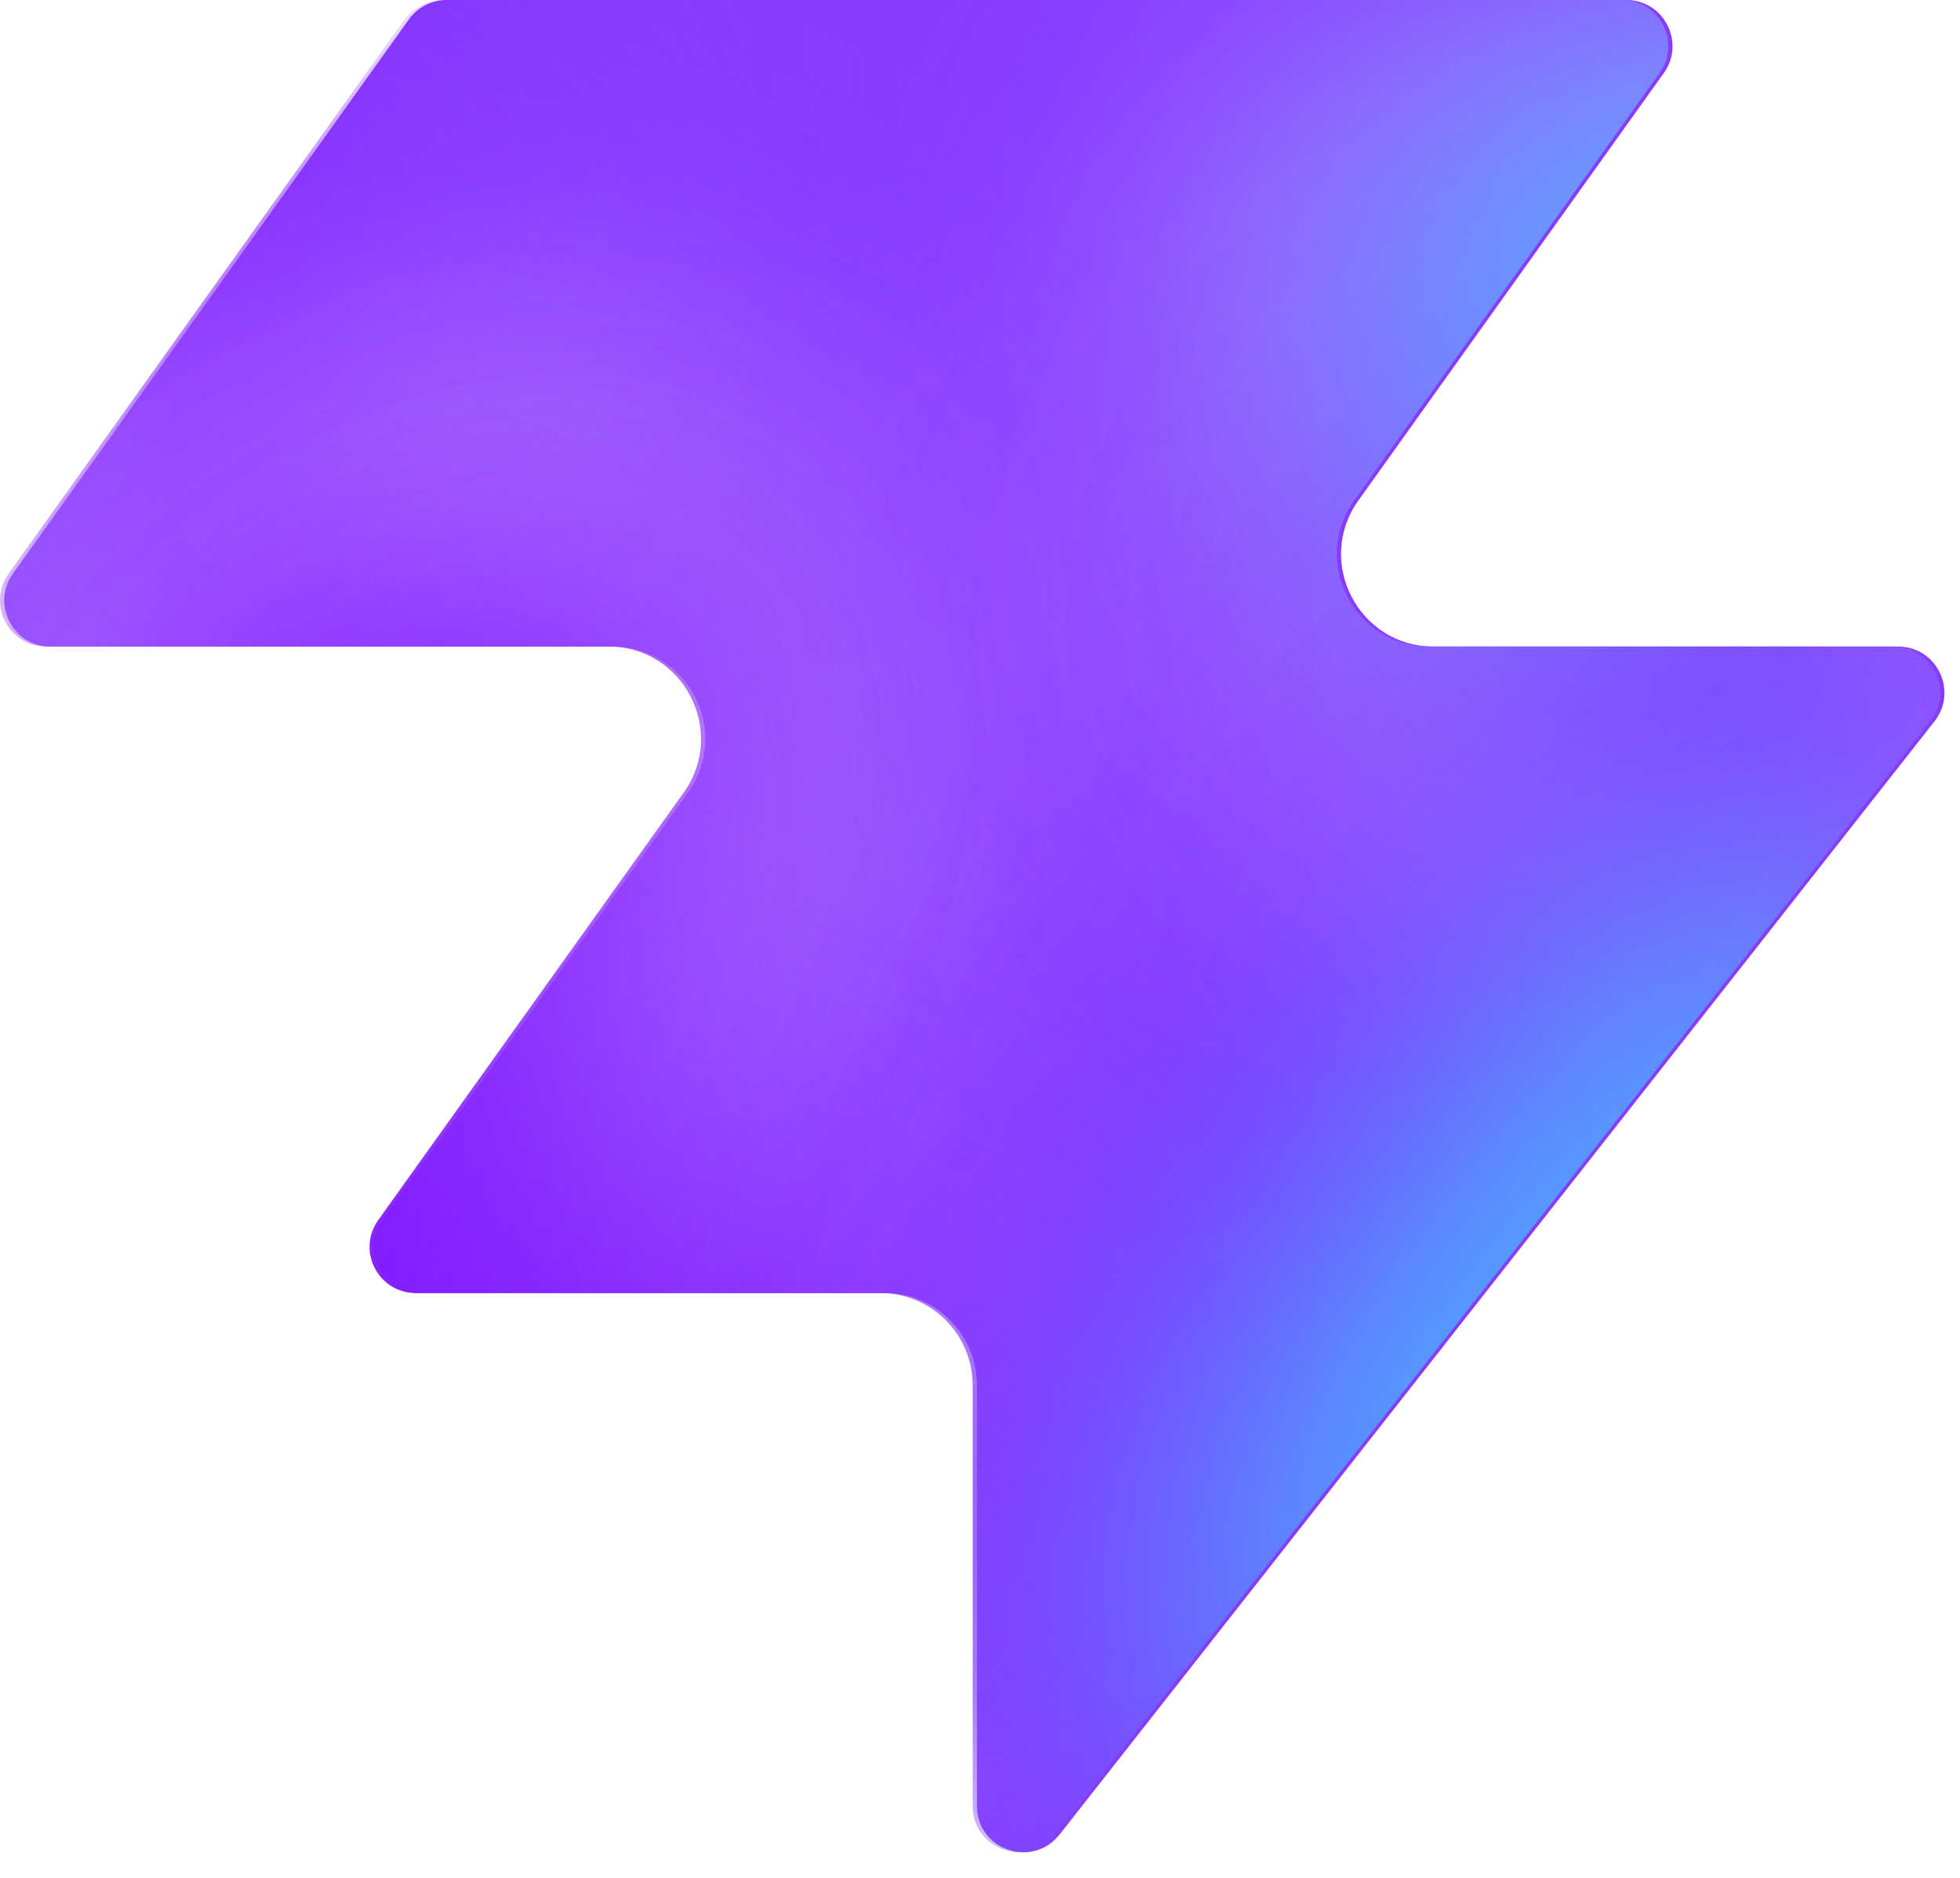
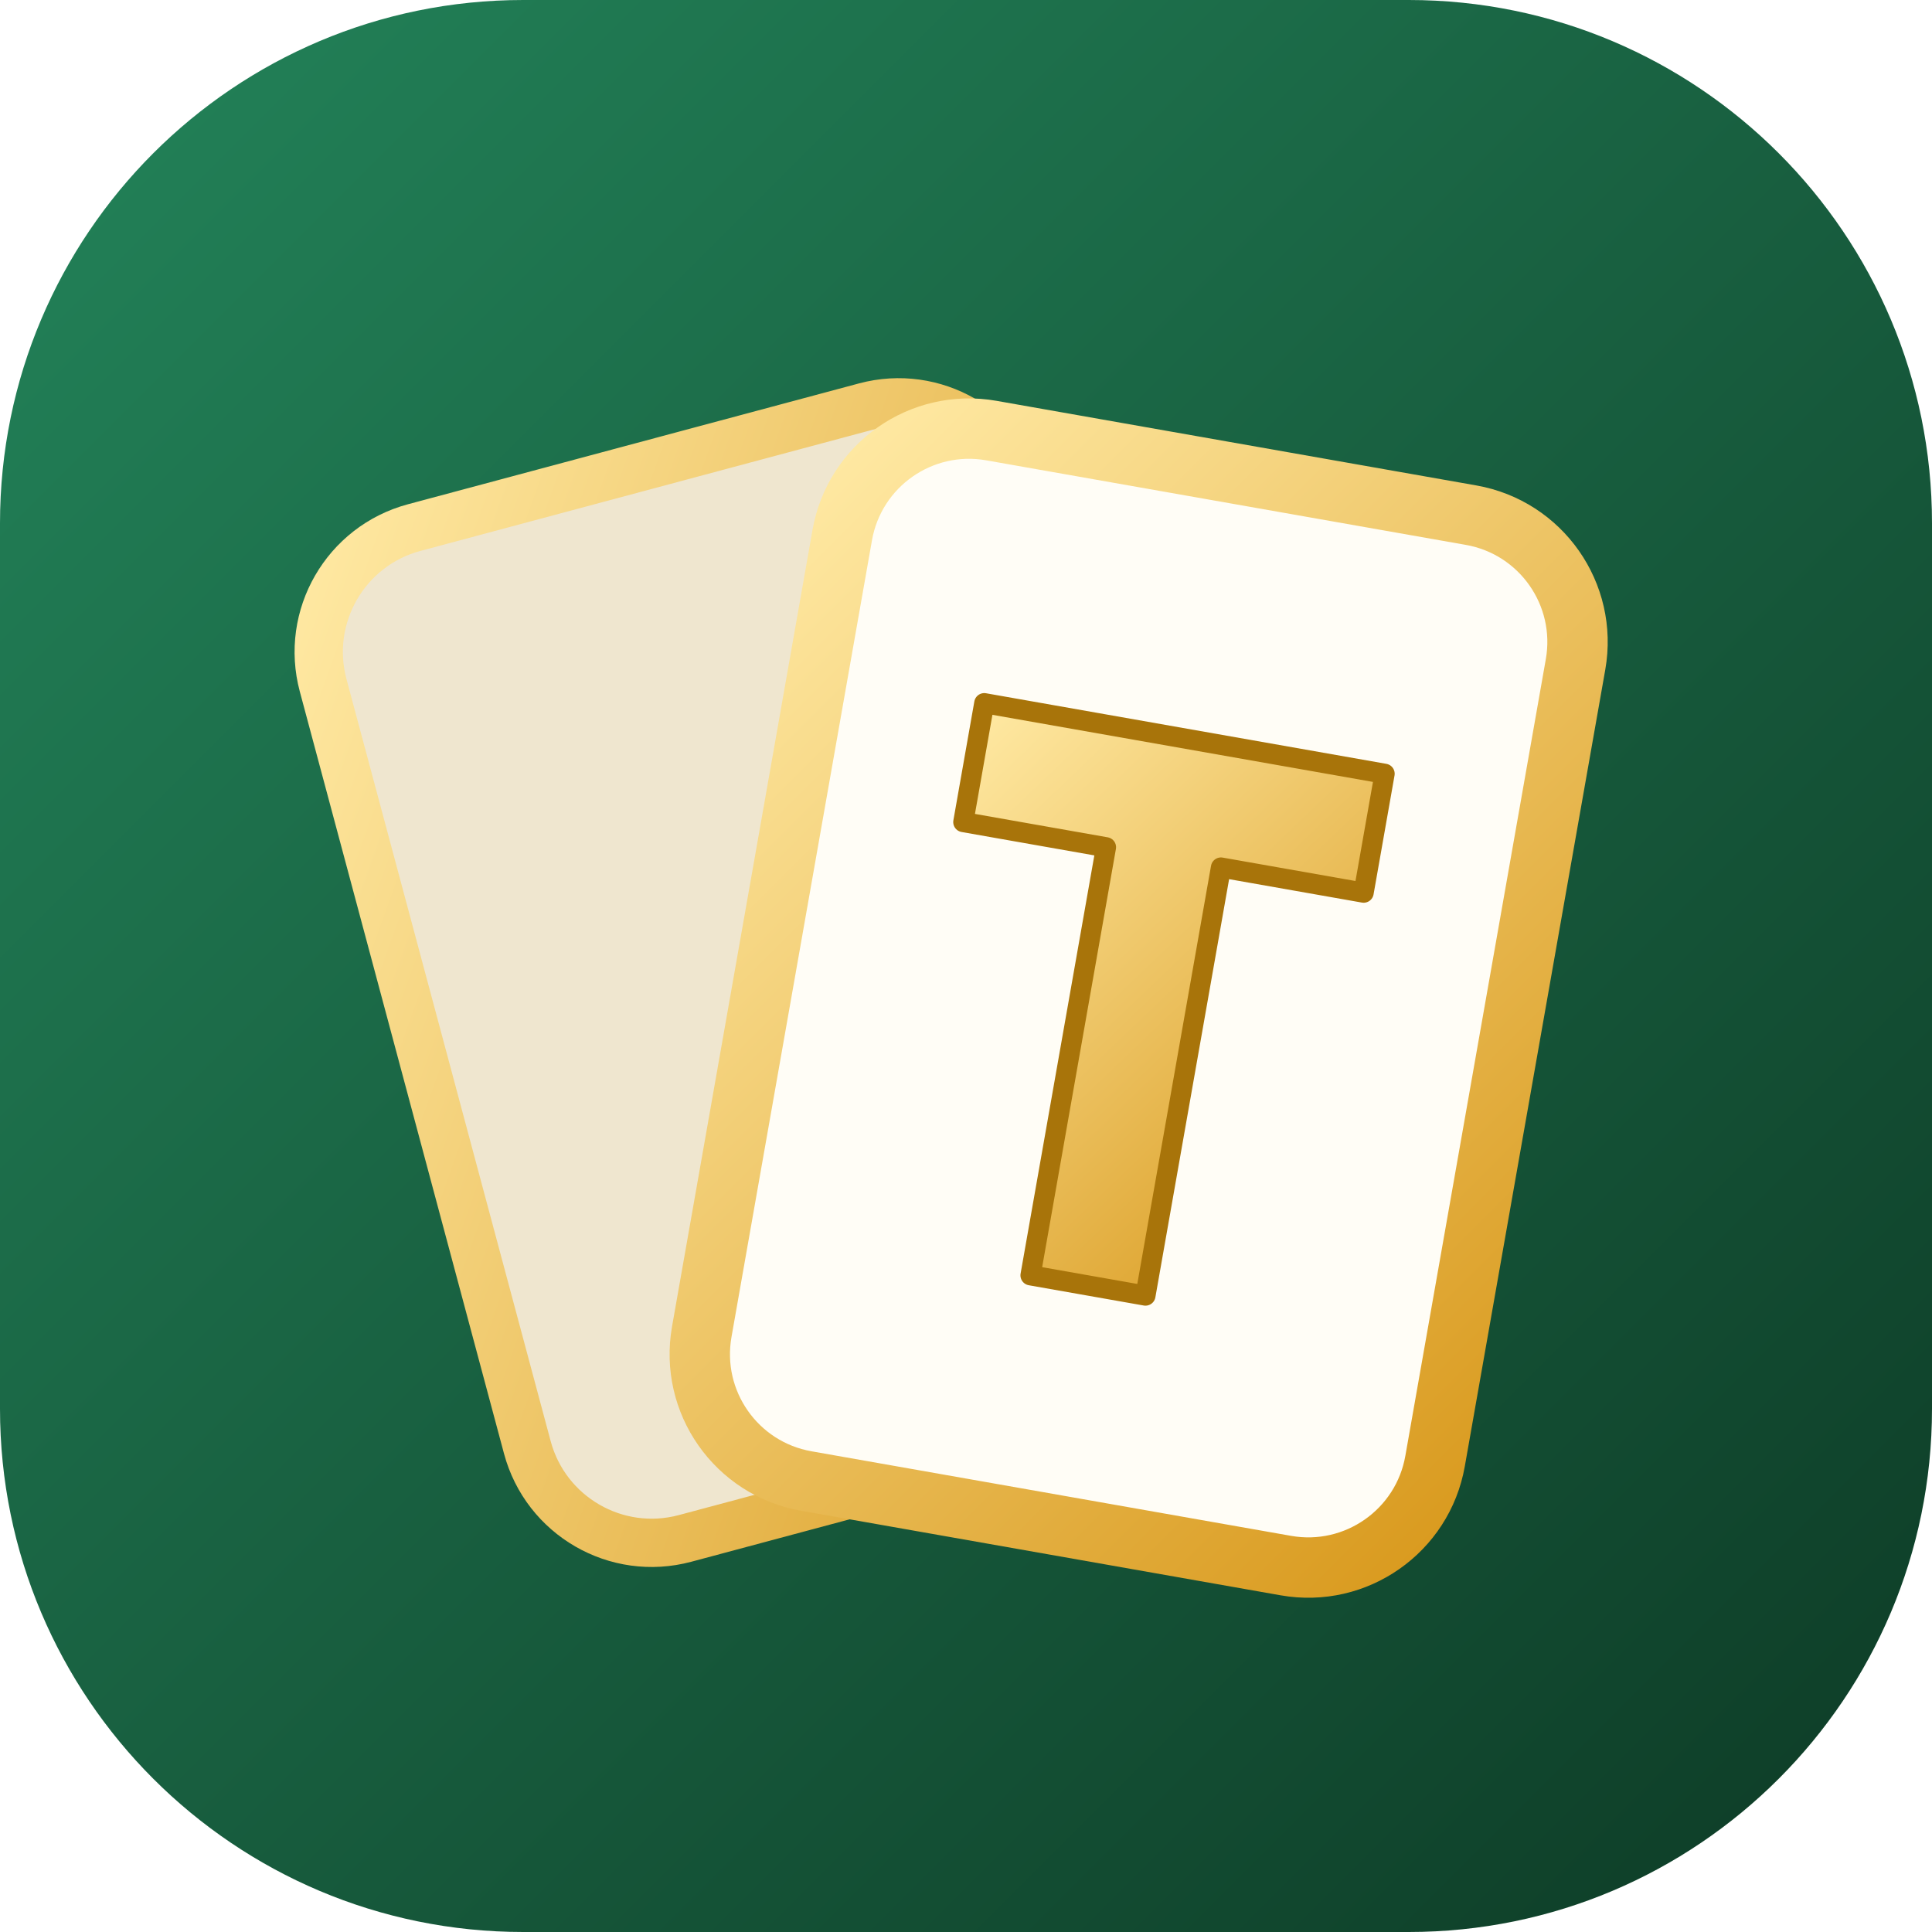
- <svg xmlns="http://www.w3.org/2000/svg" width="48" height="46" fill="none" viewBox="0 0 48 46">
-   <path fill="#863bff" d="M25.946 44.938c-.664.845-2.021.375-2.021-.698V33.937a2.26 2.26 0 0 0-2.262-2.262H10.287c-.92 0-1.456-1.04-.92-1.788l7.48-10.471c1.07-1.497 0-3.578-1.842-3.578H1.237c-.92 0-1.456-1.04-.92-1.788L10.013.474c.214-.297.556-.474.92-.474h28.894c.92 0 1.456 1.04.92 1.788l-7.48 10.471c-1.07 1.498 0 3.579 1.842 3.579h11.377c.943 0 1.473 1.088.89 1.83L25.947 44.94z" style="fill:#863bff;fill:color(display-p3 .525 .23 1);fill-opacity:1" />
-   <mask id="a" width="48" height="46" x="0" y="0" maskUnits="userSpaceOnUse" style="mask-type:alpha">
-     <path fill="#000" d="M25.842 44.938c-.664.844-2.021.375-2.021-.698V33.937a2.26 2.26 0 0 0-2.262-2.262H10.183c-.92 0-1.456-1.04-.92-1.788l7.48-10.471c1.07-1.498 0-3.579-1.842-3.579H1.133c-.92 0-1.456-1.04-.92-1.787L9.91.473c.214-.297.556-.474.92-.474h28.894c.92 0 1.456 1.04.92 1.788l-7.48 10.471c-1.07 1.498 0 3.578 1.842 3.578h11.377c.943 0 1.473 1.088.89 1.832L25.843 44.94z" style="fill:#000;fill-opacity:1" />
-   </mask>
-   <g mask="url(#a)">
-     <g filter="url(#b)">
-       <ellipse cx="5.508" cy="14.704" fill="#ede6ff" rx="5.508" ry="14.704" style="fill:#ede6ff;fill:color(display-p3 .927 .903 1);fill-opacity:1" transform="matrix(.00324 1 1 -.00324 -4.47 31.516)" />
-     </g>
-     <g filter="url(#c)">
-       <ellipse cx="10.399" cy="29.851" fill="#ede6ff" rx="10.399" ry="29.851" style="fill:#ede6ff;fill:color(display-p3 .927 .903 1);fill-opacity:1" transform="matrix(.00324 1 1 -.00324 -39.328 7.883)" />
-     </g>
-     <g filter="url(#d)">
-       <ellipse cx="5.508" cy="30.487" fill="#7e14ff" rx="5.508" ry="30.487" style="fill:#7e14ff;fill:color(display-p3 .492 .077 1);fill-opacity:1" transform="rotate(89.814 -25.913 -14.639)scale(1 -1)" />
-     </g>
-     <g filter="url(#e)">
-       <ellipse cx="5.508" cy="30.599" fill="#7e14ff" rx="5.508" ry="30.599" style="fill:#7e14ff;fill:color(display-p3 .492 .077 1);fill-opacity:1" transform="rotate(89.814 -32.644 -3.334)scale(1 -1)" />
-     </g>
-     <g filter="url(#f)">
-       <ellipse cx="5.508" cy="30.599" fill="#7e14ff" rx="5.508" ry="30.599" style="fill:#7e14ff;fill:color(display-p3 .492 .077 1);fill-opacity:1" transform="matrix(.00324 1 1 -.00324 -34.34 30.47)" />
-     </g>
-     <g filter="url(#g)">
-       <ellipse cx="14.072" cy="22.078" fill="#ede6ff" rx="14.072" ry="22.078" style="fill:#ede6ff;fill:color(display-p3 .927 .903 1);fill-opacity:1" transform="rotate(93.35 24.506 48.493)scale(-1 1)" />
-     </g>
-     <g filter="url(#h)">
-       <ellipse cx="3.47" cy="21.501" fill="#7e14ff" rx="3.47" ry="21.501" style="fill:#7e14ff;fill:color(display-p3 .492 .077 1);fill-opacity:1" transform="rotate(89.009 28.708 47.59)scale(-1 1)" />
-     </g>
-     <g filter="url(#i)">
-       <ellipse cx="3.47" cy="21.501" fill="#7e14ff" rx="3.47" ry="21.501" style="fill:#7e14ff;fill:color(display-p3 .492 .077 1);fill-opacity:1" transform="rotate(89.009 28.708 47.59)scale(-1 1)" />
-     </g>
-     <g filter="url(#j)">
-       <ellipse cx=".387" cy="8.972" fill="#7e14ff" rx="4.407" ry="29.108" style="fill:#7e14ff;fill:color(display-p3 .492 .077 1);fill-opacity:1" transform="rotate(39.51 .387 8.972)" />
-     </g>
-     <g filter="url(#k)">
-       <ellipse cx="47.523" cy="-6.092" fill="#7e14ff" rx="4.407" ry="29.108" style="fill:#7e14ff;fill:color(display-p3 .492 .077 1);fill-opacity:1" transform="rotate(37.892 47.523 -6.092)" />
-     </g>
-     <g filter="url(#l)">
-       <ellipse cx="41.412" cy="6.333" fill="#47bfff" rx="5.971" ry="9.665" style="fill:#47bfff;fill:color(display-p3 .28 .748 1);fill-opacity:1" transform="rotate(37.892 41.412 6.333)" />
-     </g>
-     <g filter="url(#m)">
-       <ellipse cx="-1.879" cy="38.332" fill="#7e14ff" rx="4.407" ry="29.108" style="fill:#7e14ff;fill:color(display-p3 .492 .077 1);fill-opacity:1" transform="rotate(37.892 -1.88 38.332)" />
-     </g>
-     <g filter="url(#n)">
-       <ellipse cx="-1.879" cy="38.332" fill="#7e14ff" rx="4.407" ry="29.108" style="fill:#7e14ff;fill:color(display-p3 .492 .077 1);fill-opacity:1" transform="rotate(37.892 -1.88 38.332)" />
-     </g>
-     <g filter="url(#o)">
-       <ellipse cx="35.651" cy="29.907" fill="#7e14ff" rx="4.407" ry="29.108" style="fill:#7e14ff;fill:color(display-p3 .492 .077 1);fill-opacity:1" transform="rotate(37.892 35.651 29.907)" />
-     </g>
-     <g filter="url(#p)">
-       <ellipse cx="38.418" cy="32.4" fill="#47bfff" rx="5.971" ry="15.297" style="fill:#47bfff;fill:color(display-p3 .28 .748 1);fill-opacity:1" transform="rotate(37.892 38.418 32.4)" />
-     </g>
+ <svg xmlns="http://www.w3.org/2000/svg" viewBox="0 0 48 48">
+   <defs>
+     <linearGradient id="f" x1="0" y1="0" x2="1" y2="1">
+       <stop offset="0" stop-color="#23845a" />
+       <stop offset="1" stop-color="#0d3a25" />
+     </linearGradient>
+     <linearGradient id="o" x1="0" y1="0" x2="1" y2="1">
+       <stop offset="0" stop-color="#ffe9a3" />
+       <stop offset="1" stop-color="#d99a1e" />
+     </linearGradient>
+   </defs>
+   <rect width="48" height="48" rx="13" fill="url(#f)" />
+   <g transform="rotate(-15 20 25)">
+     <rect x="10.5" y="11" width="18" height="26" rx="3.2" fill="#efe6cf" stroke="url(#o)" stroke-width="1.2" />
  </g>
-   <defs>
-     <filter id="b" width="60.045" height="41.654" x="-19.77" y="16.149" color-interpolation-filters="sRGB" filterUnits="userSpaceOnUse">
-       <feFlood flood-opacity="0" result="BackgroundImageFix" />
-       <feBlend in="SourceGraphic" in2="BackgroundImageFix" result="shape" />
-       <feGaussianBlur result="effect1_foregroundBlur_2002_17158" stdDeviation="7.659" />
-     </filter>
-     <filter id="c" width="90.34" height="51.437" x="-54.613" y="-7.533" color-interpolation-filters="sRGB" filterUnits="userSpaceOnUse">
-       <feFlood flood-opacity="0" result="BackgroundImageFix" />
-       <feBlend in="SourceGraphic" in2="BackgroundImageFix" result="shape" />
-       <feGaussianBlur result="effect1_foregroundBlur_2002_17158" stdDeviation="7.659" />
-     </filter>
-     <filter id="d" width="79.355" height="29.4" x="-49.64" y="2.03" color-interpolation-filters="sRGB" filterUnits="userSpaceOnUse">
-       <feFlood flood-opacity="0" result="BackgroundImageFix" />
-       <feBlend in="SourceGraphic" in2="BackgroundImageFix" result="shape" />
-       <feGaussianBlur result="effect1_foregroundBlur_2002_17158" stdDeviation="4.596" />
-     </filter>
-     <filter id="e" width="79.579" height="29.4" x="-45.045" y="20.029" color-interpolation-filters="sRGB" filterUnits="userSpaceOnUse">
-       <feFlood flood-opacity="0" result="BackgroundImageFix" />
-       <feBlend in="SourceGraphic" in2="BackgroundImageFix" result="shape" />
-       <feGaussianBlur result="effect1_foregroundBlur_2002_17158" stdDeviation="4.596" />
-     </filter>
-     <filter id="f" width="79.579" height="29.4" x="-43.513" y="21.178" color-interpolation-filters="sRGB" filterUnits="userSpaceOnUse">
-       <feFlood flood-opacity="0" result="BackgroundImageFix" />
-       <feBlend in="SourceGraphic" in2="BackgroundImageFix" result="shape" />
-       <feGaussianBlur result="effect1_foregroundBlur_2002_17158" stdDeviation="4.596" />
-     </filter>
-     <filter id="g" width="74.749" height="58.852" x="15.756" y="-17.901" color-interpolation-filters="sRGB" filterUnits="userSpaceOnUse">
-       <feFlood flood-opacity="0" result="BackgroundImageFix" />
-       <feBlend in="SourceGraphic" in2="BackgroundImageFix" result="shape" />
-       <feGaussianBlur result="effect1_foregroundBlur_2002_17158" stdDeviation="7.659" />
-     </filter>
-     <filter id="h" width="61.377" height="25.362" x="23.548" y="2.284" color-interpolation-filters="sRGB" filterUnits="userSpaceOnUse">
-       <feFlood flood-opacity="0" result="BackgroundImageFix" />
-       <feBlend in="SourceGraphic" in2="BackgroundImageFix" result="shape" />
-       <feGaussianBlur result="effect1_foregroundBlur_2002_17158" stdDeviation="4.596" />
-     </filter>
-     <filter id="i" width="61.377" height="25.362" x="23.548" y="2.284" color-interpolation-filters="sRGB" filterUnits="userSpaceOnUse">
-       <feFlood flood-opacity="0" result="BackgroundImageFix" />
-       <feBlend in="SourceGraphic" in2="BackgroundImageFix" result="shape" />
-       <feGaussianBlur result="effect1_foregroundBlur_2002_17158" stdDeviation="4.596" />
-     </filter>
-     <filter id="j" width="56.045" height="63.649" x="-27.636" y="-22.853" color-interpolation-filters="sRGB" filterUnits="userSpaceOnUse">
-       <feFlood flood-opacity="0" result="BackgroundImageFix" />
-       <feBlend in="SourceGraphic" in2="BackgroundImageFix" result="shape" />
-       <feGaussianBlur result="effect1_foregroundBlur_2002_17158" stdDeviation="4.596" />
-     </filter>
-     <filter id="k" width="54.814" height="64.646" x="20.116" y="-38.415" color-interpolation-filters="sRGB" filterUnits="userSpaceOnUse">
-       <feFlood flood-opacity="0" result="BackgroundImageFix" />
-       <feBlend in="SourceGraphic" in2="BackgroundImageFix" result="shape" />
-       <feGaussianBlur result="effect1_foregroundBlur_2002_17158" stdDeviation="4.596" />
-     </filter>
-     <filter id="l" width="33.541" height="35.313" x="24.641" y="-11.323" color-interpolation-filters="sRGB" filterUnits="userSpaceOnUse">
-       <feFlood flood-opacity="0" result="BackgroundImageFix" />
-       <feBlend in="SourceGraphic" in2="BackgroundImageFix" result="shape" />
-       <feGaussianBlur result="effect1_foregroundBlur_2002_17158" stdDeviation="4.596" />
-     </filter>
-     <filter id="m" width="54.814" height="64.646" x="-29.286" y="6.009" color-interpolation-filters="sRGB" filterUnits="userSpaceOnUse">
-       <feFlood flood-opacity="0" result="BackgroundImageFix" />
-       <feBlend in="SourceGraphic" in2="BackgroundImageFix" result="shape" />
-       <feGaussianBlur result="effect1_foregroundBlur_2002_17158" stdDeviation="4.596" />
-     </filter>
-     <filter id="n" width="54.814" height="64.646" x="-29.286" y="6.009" color-interpolation-filters="sRGB" filterUnits="userSpaceOnUse">
-       <feFlood flood-opacity="0" result="BackgroundImageFix" />
-       <feBlend in="SourceGraphic" in2="BackgroundImageFix" result="shape" />
-       <feGaussianBlur result="effect1_foregroundBlur_2002_17158" stdDeviation="4.596" />
-     </filter>
-     <filter id="o" width="54.814" height="64.646" x="8.244" y="-2.416" color-interpolation-filters="sRGB" filterUnits="userSpaceOnUse">
-       <feFlood flood-opacity="0" result="BackgroundImageFix" />
-       <feBlend in="SourceGraphic" in2="BackgroundImageFix" result="shape" />
-       <feGaussianBlur result="effect1_foregroundBlur_2002_17158" stdDeviation="4.596" />
-     </filter>
-     <filter id="p" width="39.409" height="43.623" x="18.713" y="10.588" color-interpolation-filters="sRGB" filterUnits="userSpaceOnUse">
-       <feFlood flood-opacity="0" result="BackgroundImageFix" />
-       <feBlend in="SourceGraphic" in2="BackgroundImageFix" result="shape" />
-       <feGaussianBlur result="effect1_foregroundBlur_2002_17158" stdDeviation="4.596" />
-     </filter>
-   </defs>
+   <g transform="rotate(10 28 25)">
+     <rect x="19" y="11.5" width="18.5" height="26.5" rx="3.2" fill="#fffdf6" stroke="url(#o)" stroke-width="1.5" />
+     <path d="M23.2 18.2 H33.3 V21.2 H29.7 V32 H26.8 V21.2 H23.2 Z" fill="url(#o)" stroke="#a8740a" stroke-width="0.5" stroke-linejoin="round" />
+   </g>
</svg>
